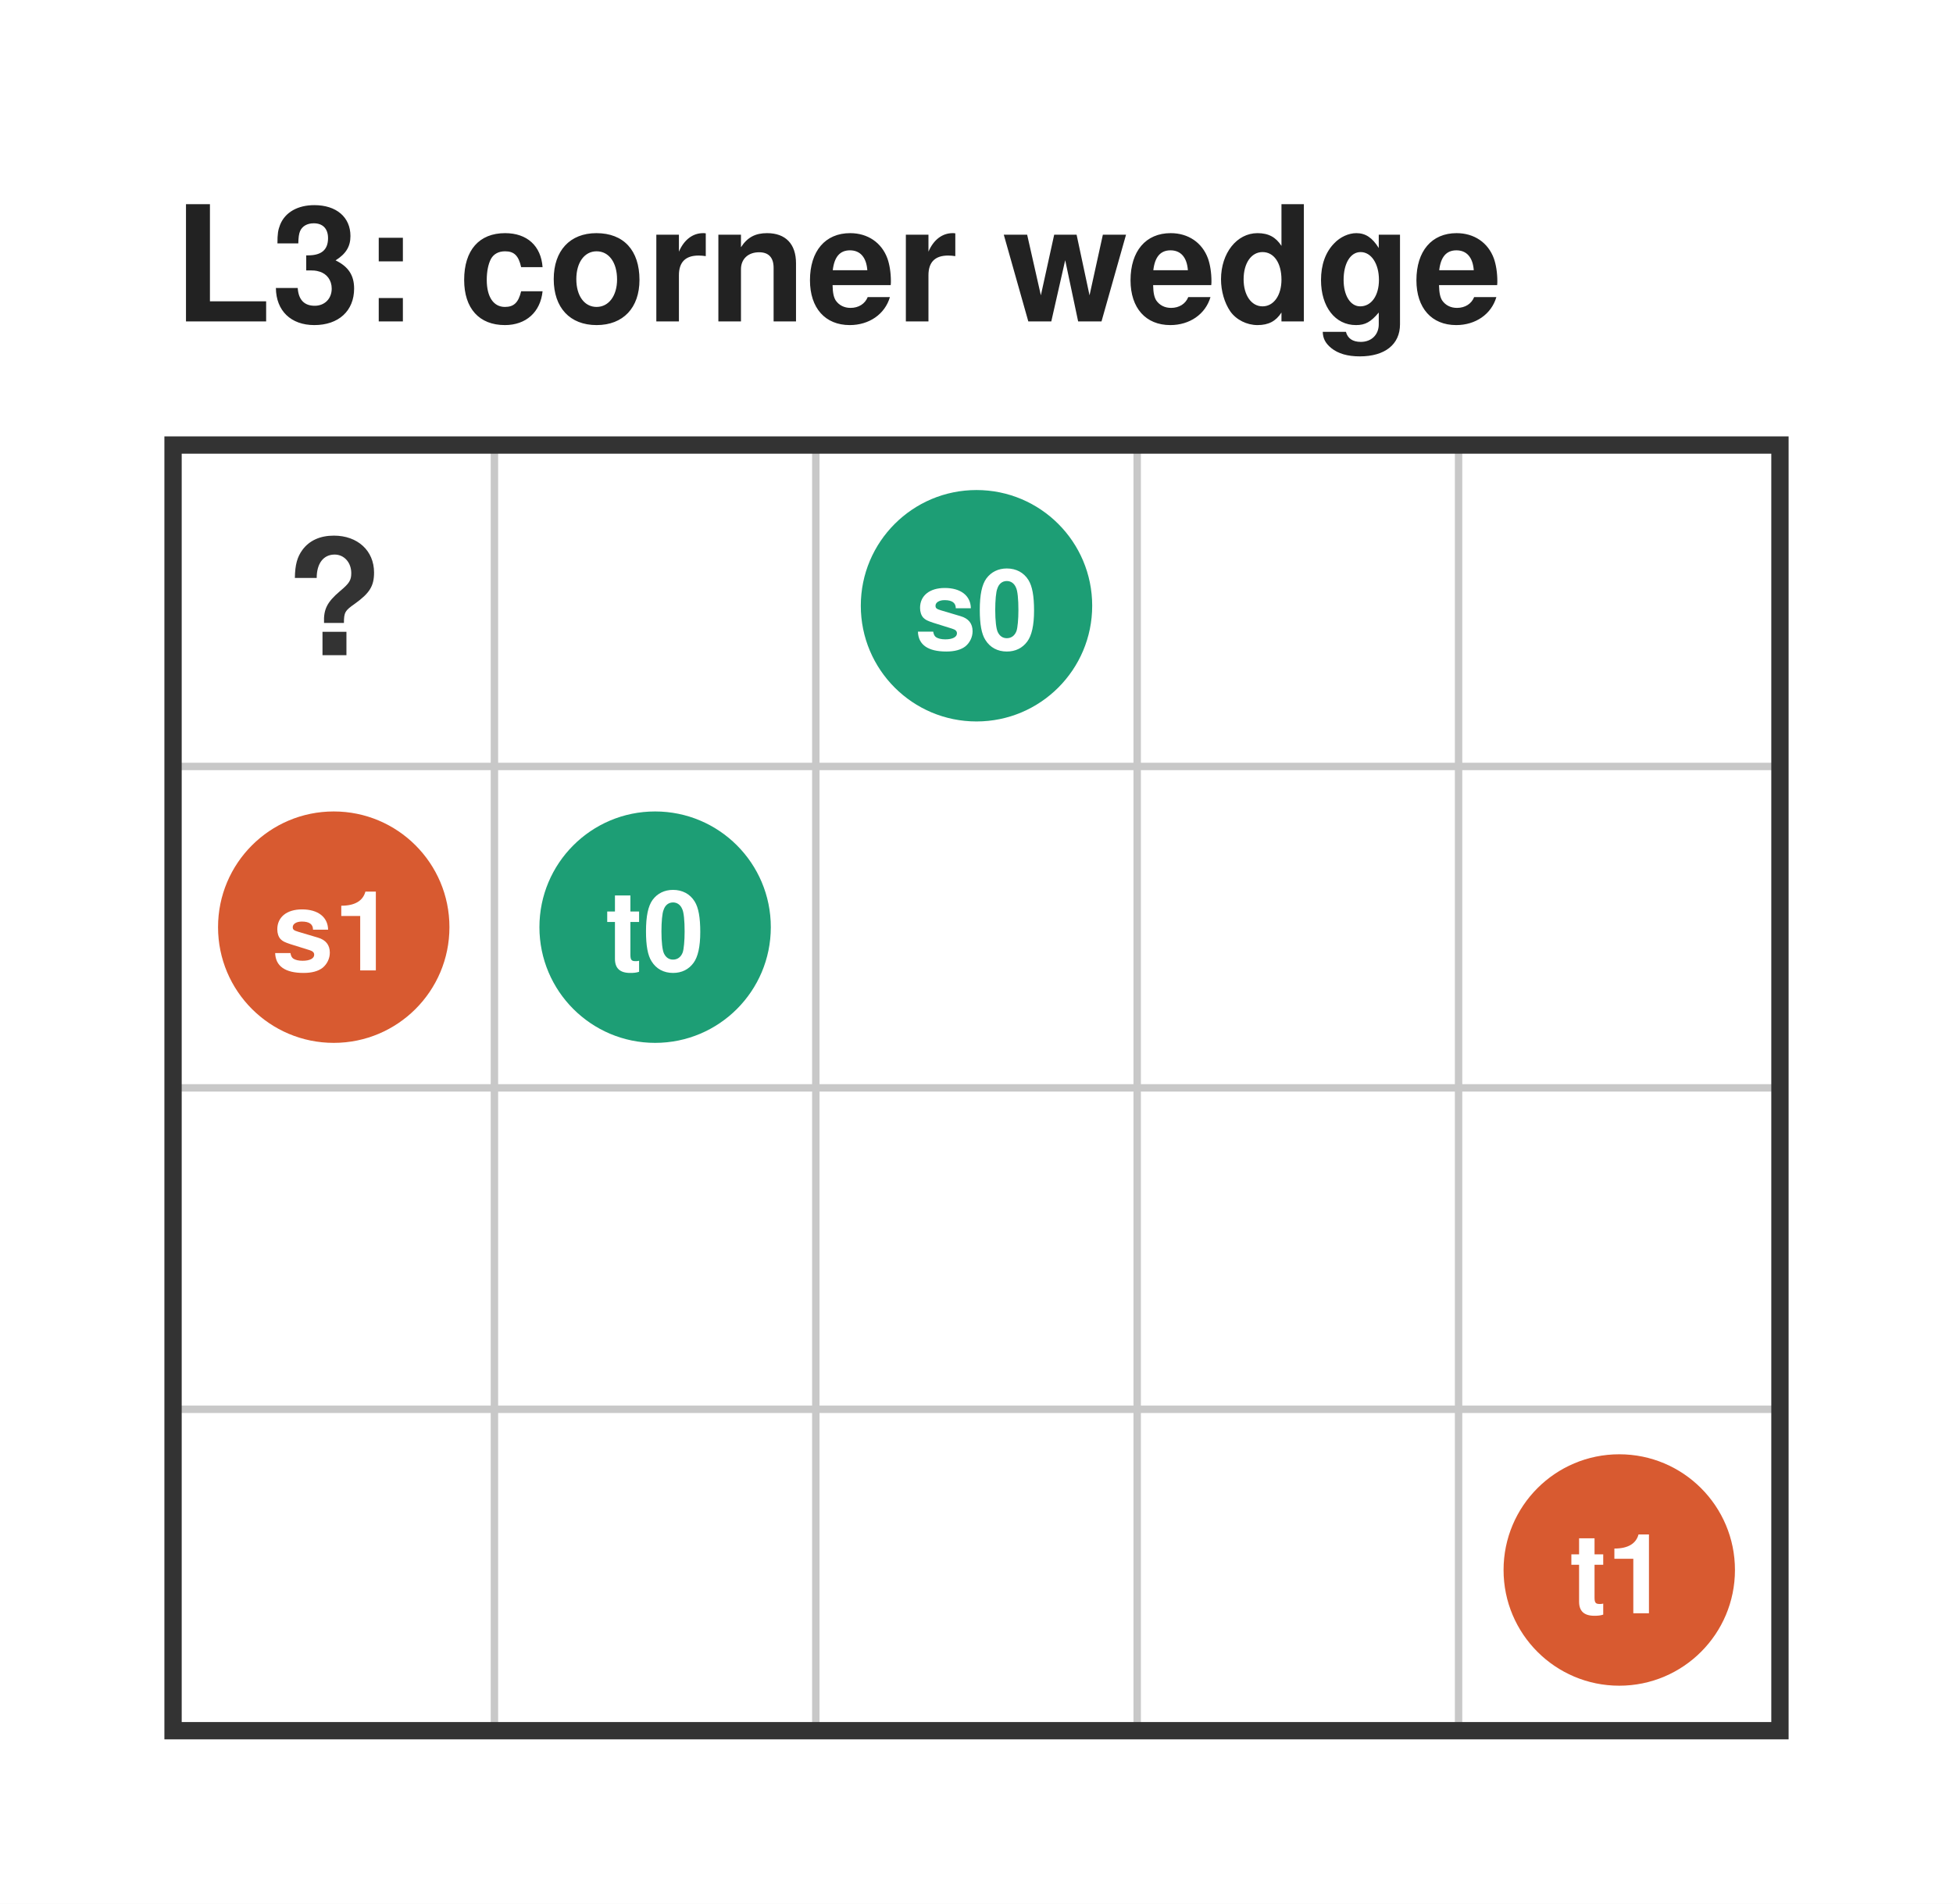
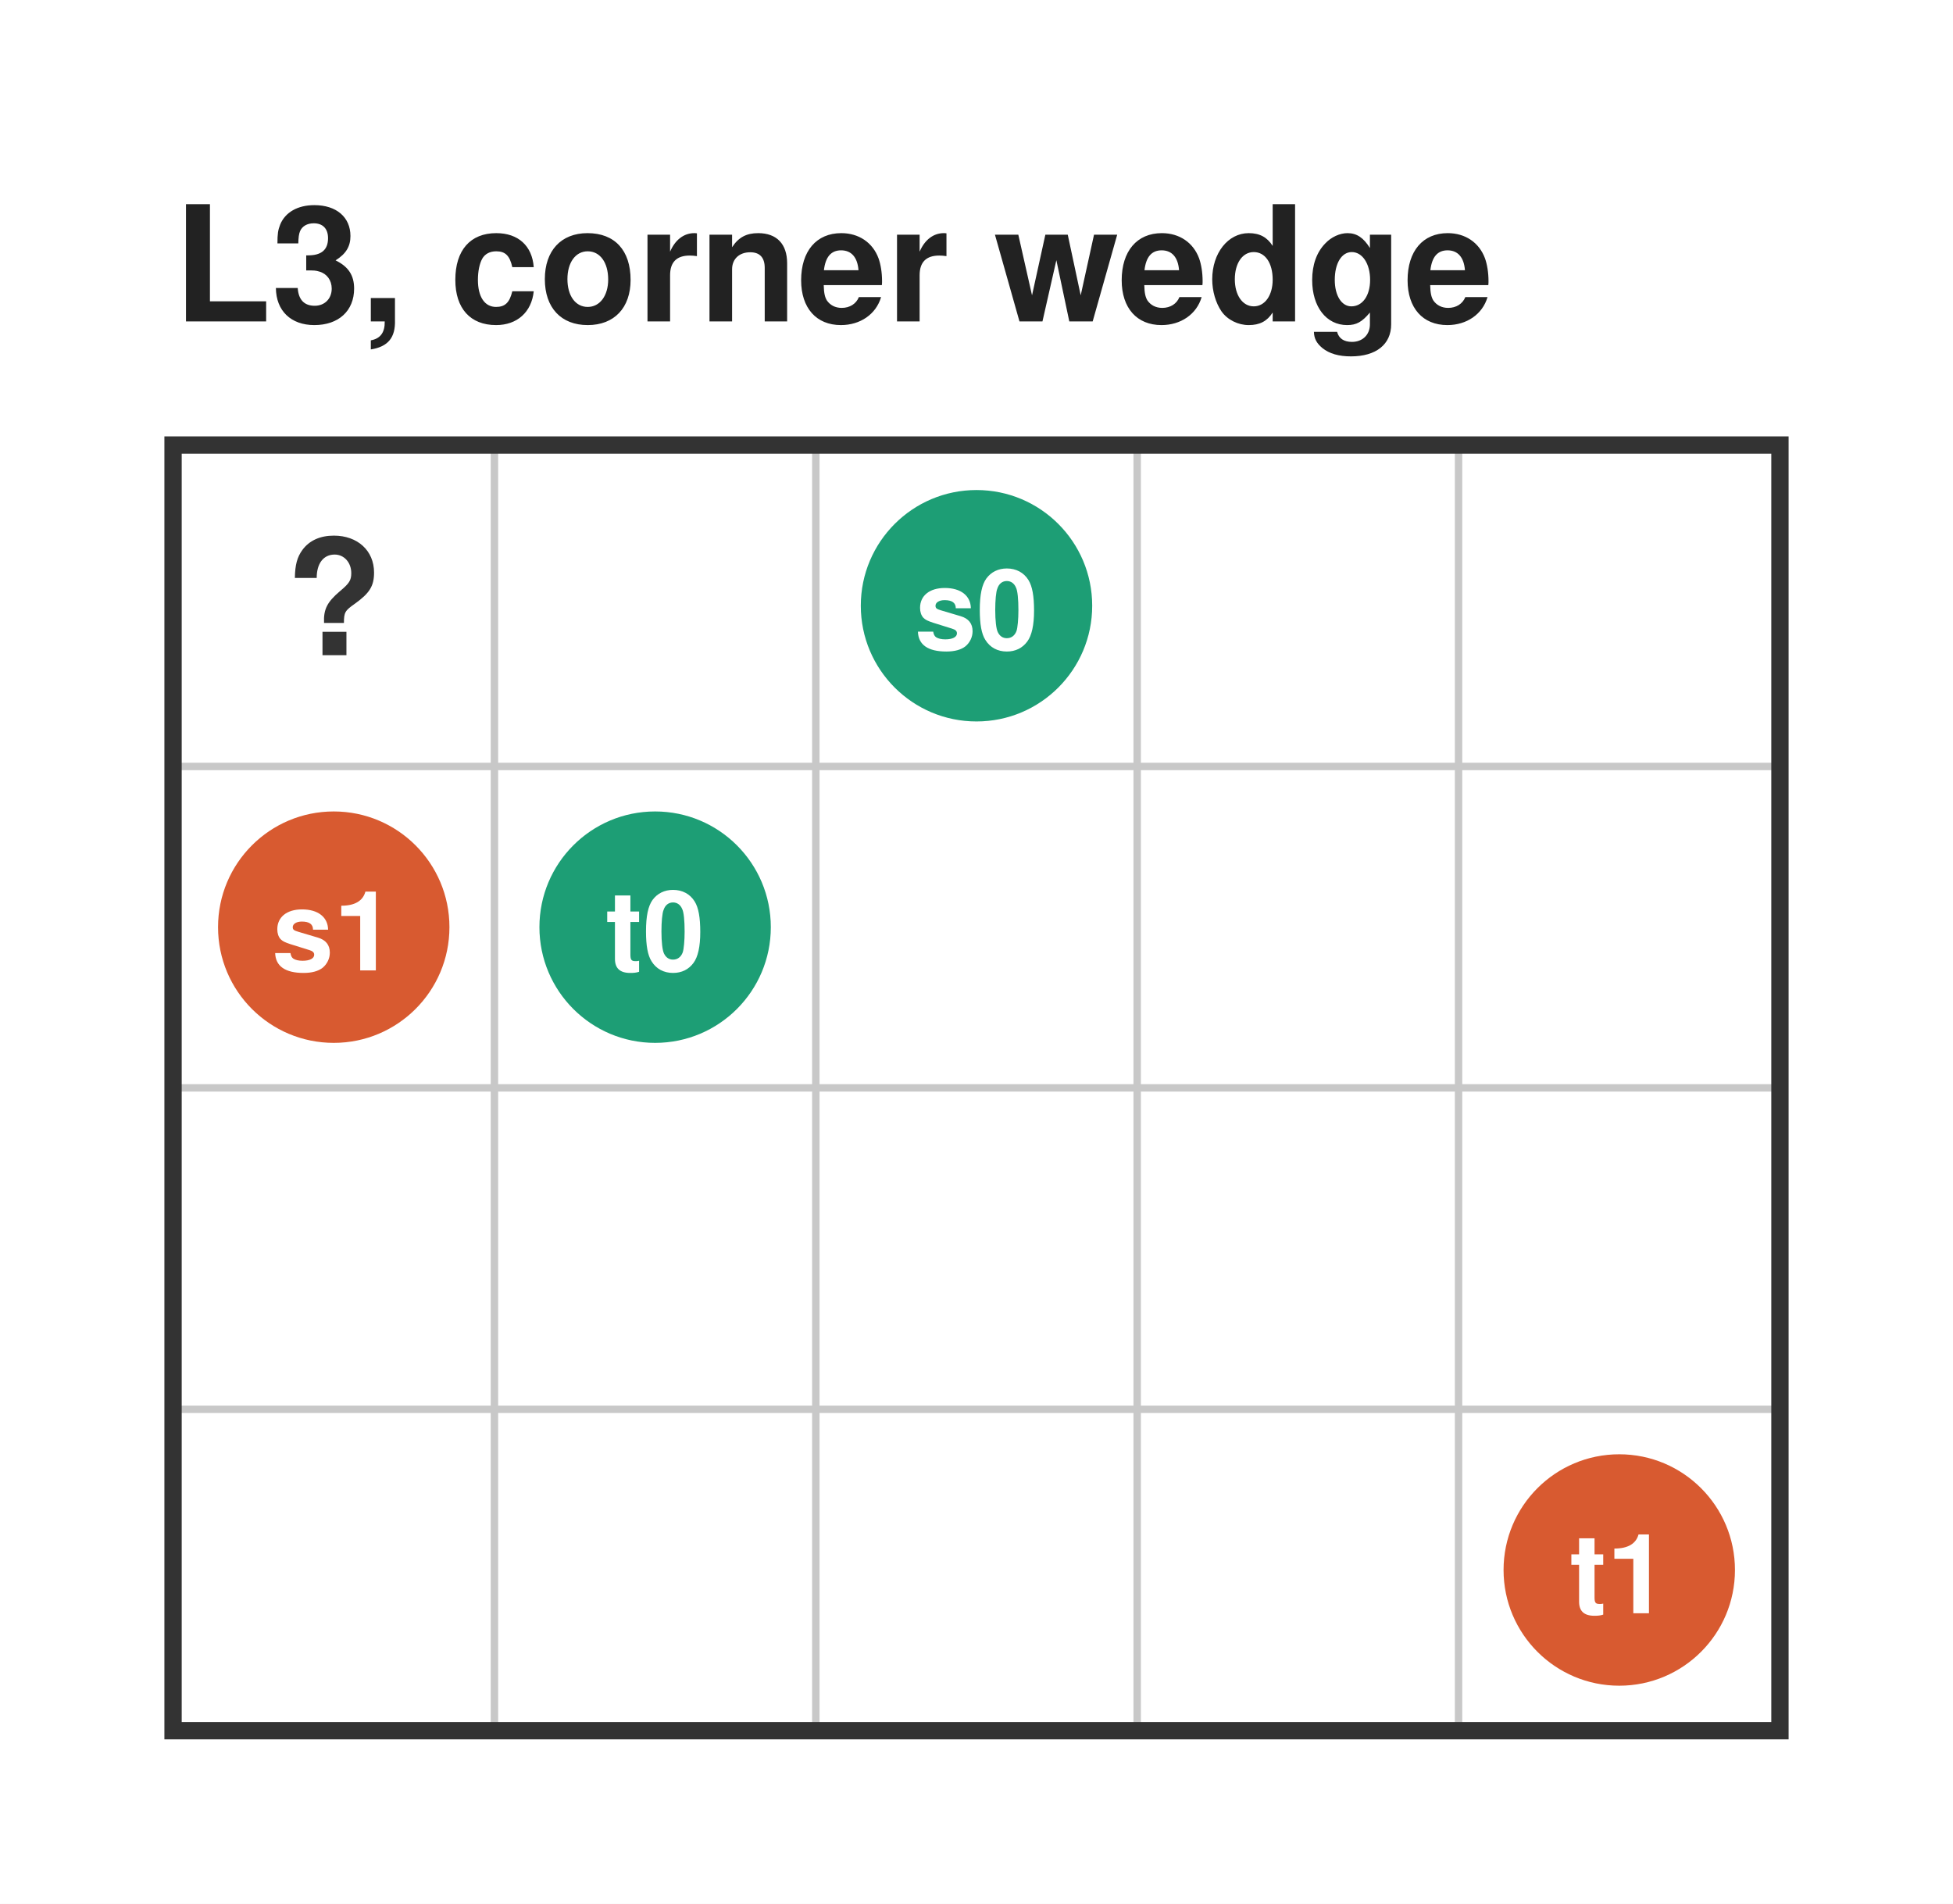
<svg xmlns="http://www.w3.org/2000/svg" width="158" height="154" viewBox="0 0 158 154" font-family="Helvetica, Arial, sans-serif">
  <rect width="100%" height="100%" fill="white" />
-   <text x="14" y="26" font-size="13" font-weight="700" fill="#222">L3: corner wedge</text>
+   <text x="14" y="26" font-size="13" font-weight="700" fill="#222">L3, corner wedge</text>
  <line x1="14" y1="36" x2="144" y2="36" stroke="#c8c8c8" stroke-width="0.6" />
  <line x1="14" y1="62" x2="144" y2="62" stroke="#c8c8c8" stroke-width="0.6" />
  <line x1="14" y1="88" x2="144" y2="88" stroke="#c8c8c8" stroke-width="0.6" />
  <line x1="14" y1="114" x2="144" y2="114" stroke="#c8c8c8" stroke-width="0.6" />
  <line x1="14" y1="140" x2="144" y2="140" stroke="#c8c8c8" stroke-width="0.6" />
  <line x1="14" y1="36" x2="14" y2="140" stroke="#c8c8c8" stroke-width="0.6" />
  <line x1="40" y1="36" x2="40" y2="140" stroke="#c8c8c8" stroke-width="0.6" />
  <line x1="66" y1="36" x2="66" y2="140" stroke="#c8c8c8" stroke-width="0.6" />
  <line x1="92" y1="36" x2="92" y2="140" stroke="#c8c8c8" stroke-width="0.6" />
  <line x1="118" y1="36" x2="118" y2="140" stroke="#c8c8c8" stroke-width="0.6" />
  <line x1="144" y1="36" x2="144" y2="140" stroke="#c8c8c8" stroke-width="0.6" />
  <rect x="14" y="36" width="130" height="104" fill="none" stroke="#333" stroke-width="1.4" />
  <circle cx="79.0" cy="49.0" r="9.36" fill="#1D9E75" />
  <text x="79.0" y="52.5" font-size="9" font-weight="700" fill="white" text-anchor="middle">s0</text>
  <circle cx="53.0" cy="75.0" r="9.36" fill="#1D9E75" />
  <text x="53.0" y="78.5" font-size="9" font-weight="700" fill="white" text-anchor="middle">t0</text>
  <circle cx="27.0" cy="75.0" r="9.36" fill="#D85A30" />
  <text x="27.0" y="78.5" font-size="9" font-weight="700" fill="white" text-anchor="middle">s1</text>
  <circle cx="131.0" cy="127.0" r="9.36" fill="#D85A30" />
  <text x="131.0" y="130.5" font-size="9" font-weight="700" fill="white" text-anchor="middle">t1</text>
  <text x="27.0" y="53.0" font-size="13" font-weight="700" fill="#333" text-anchor="middle">?</text>
</svg>
